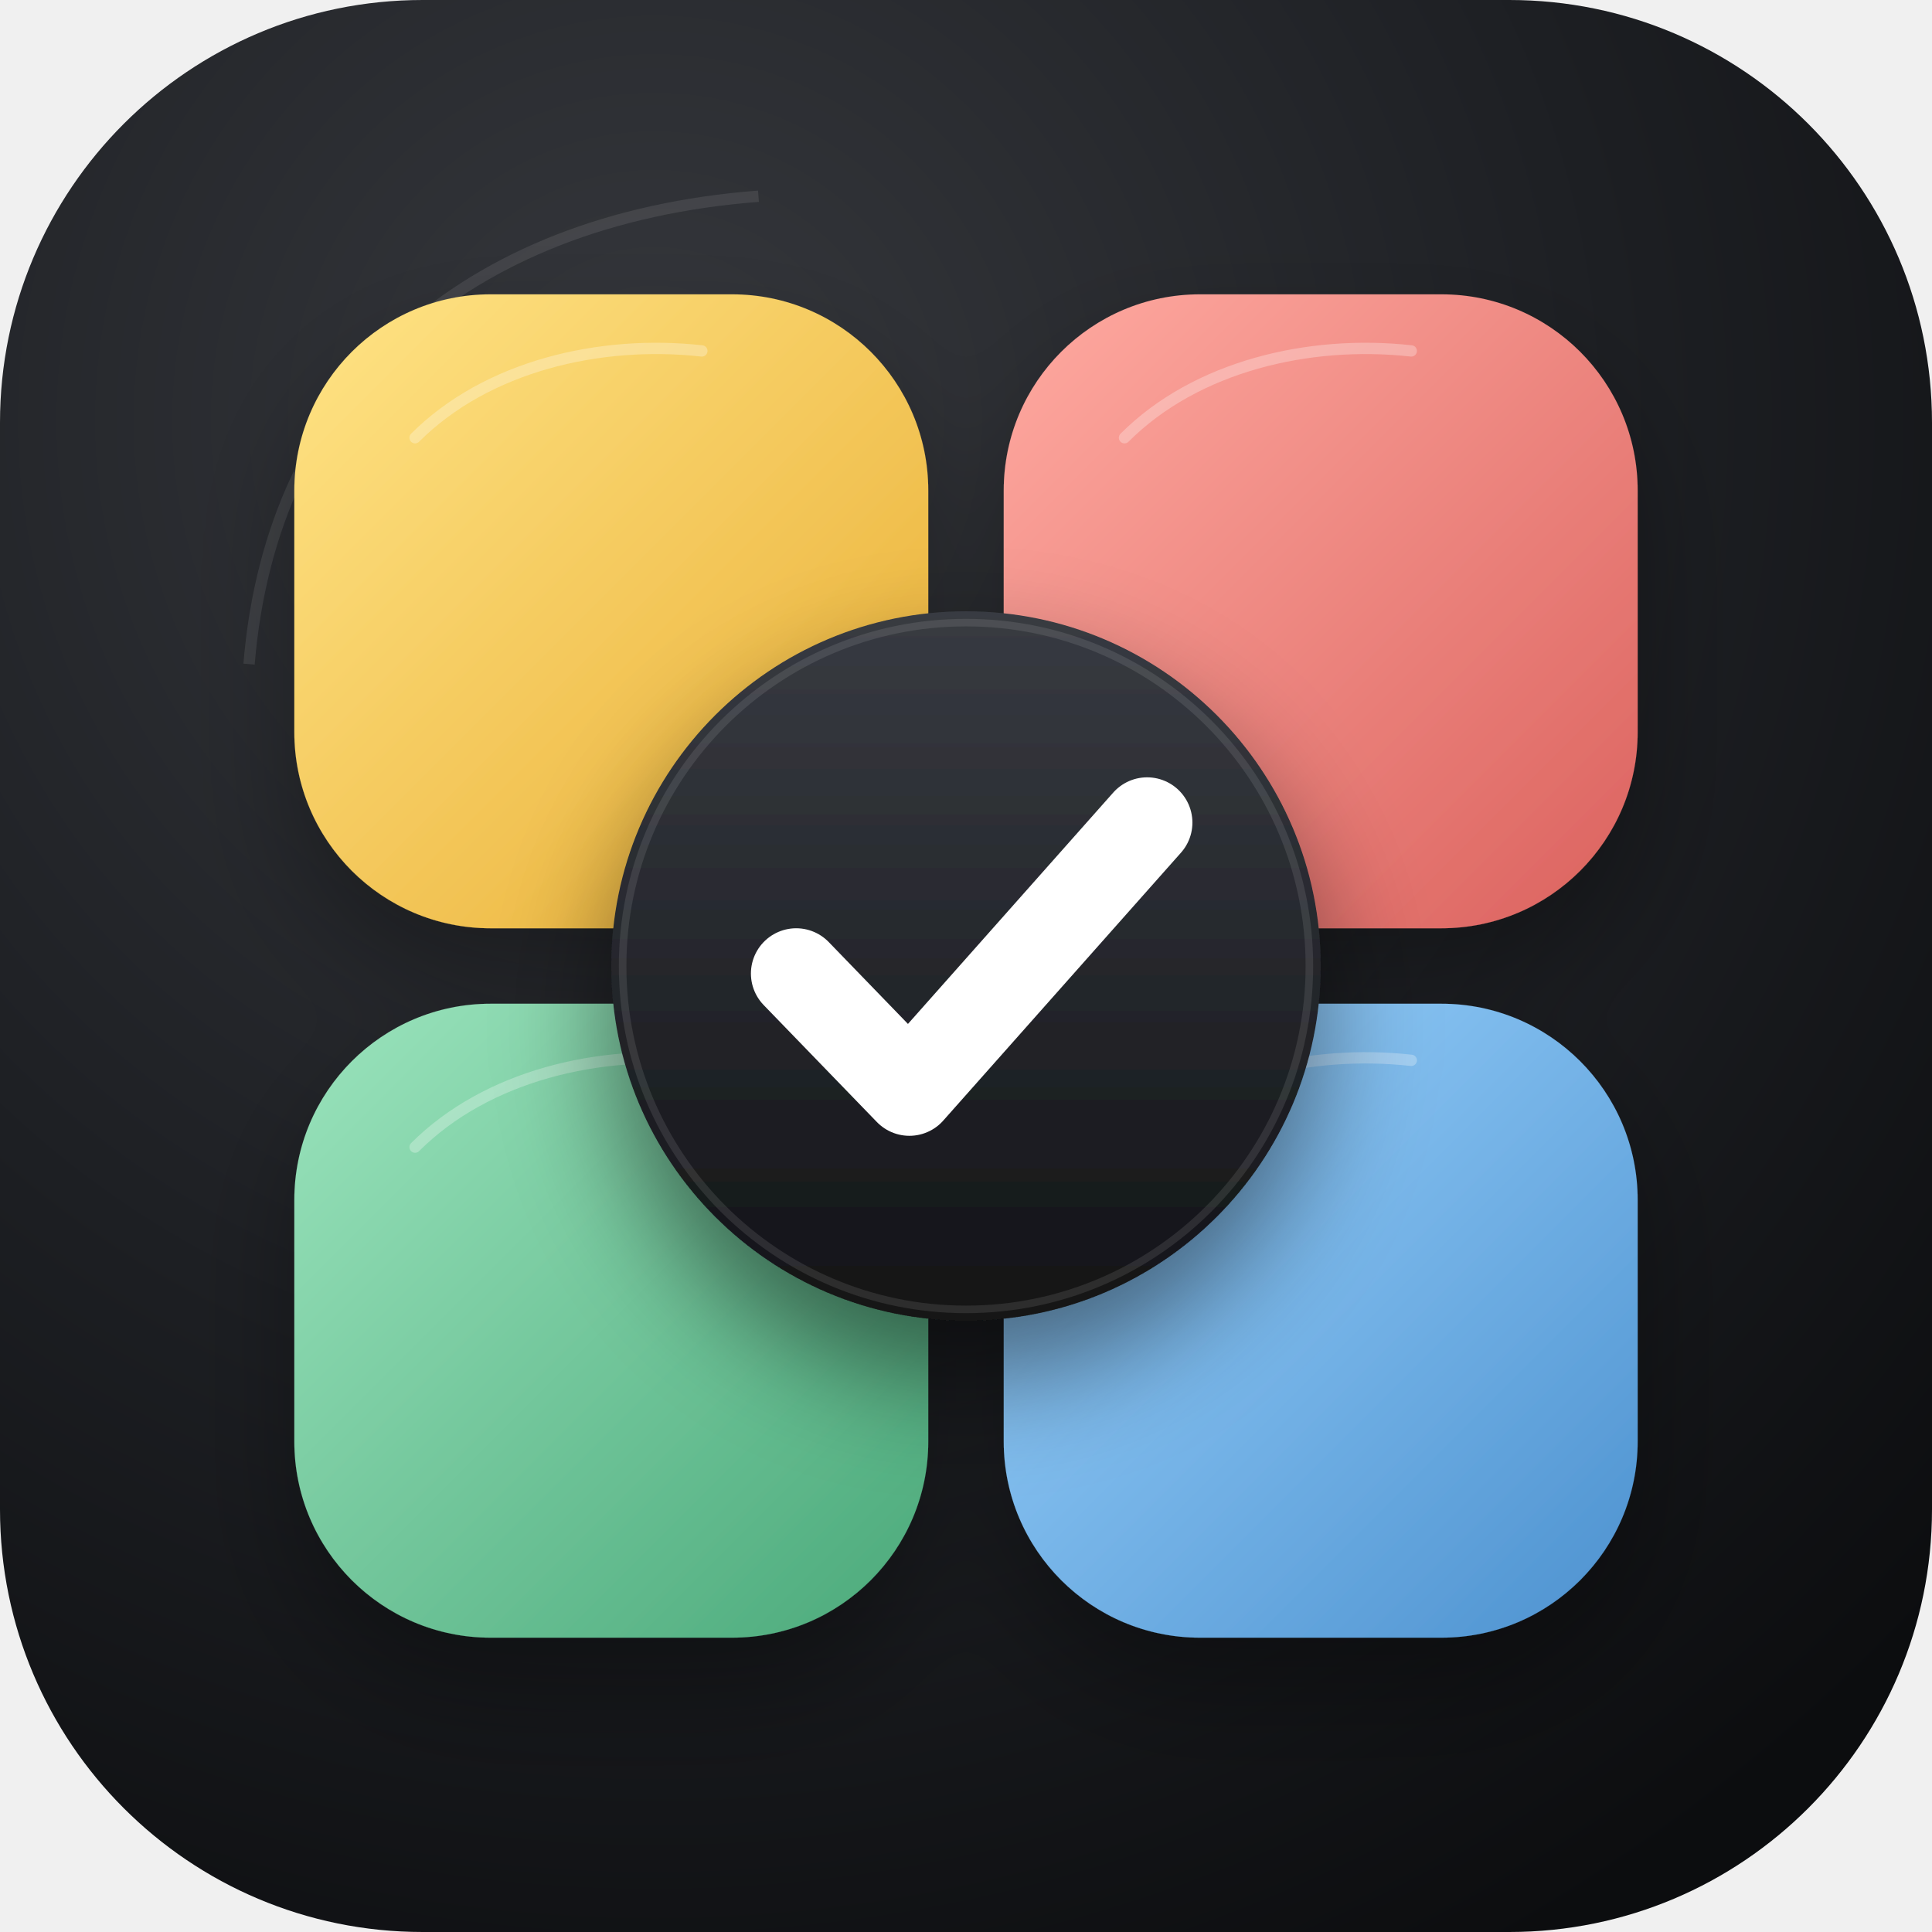
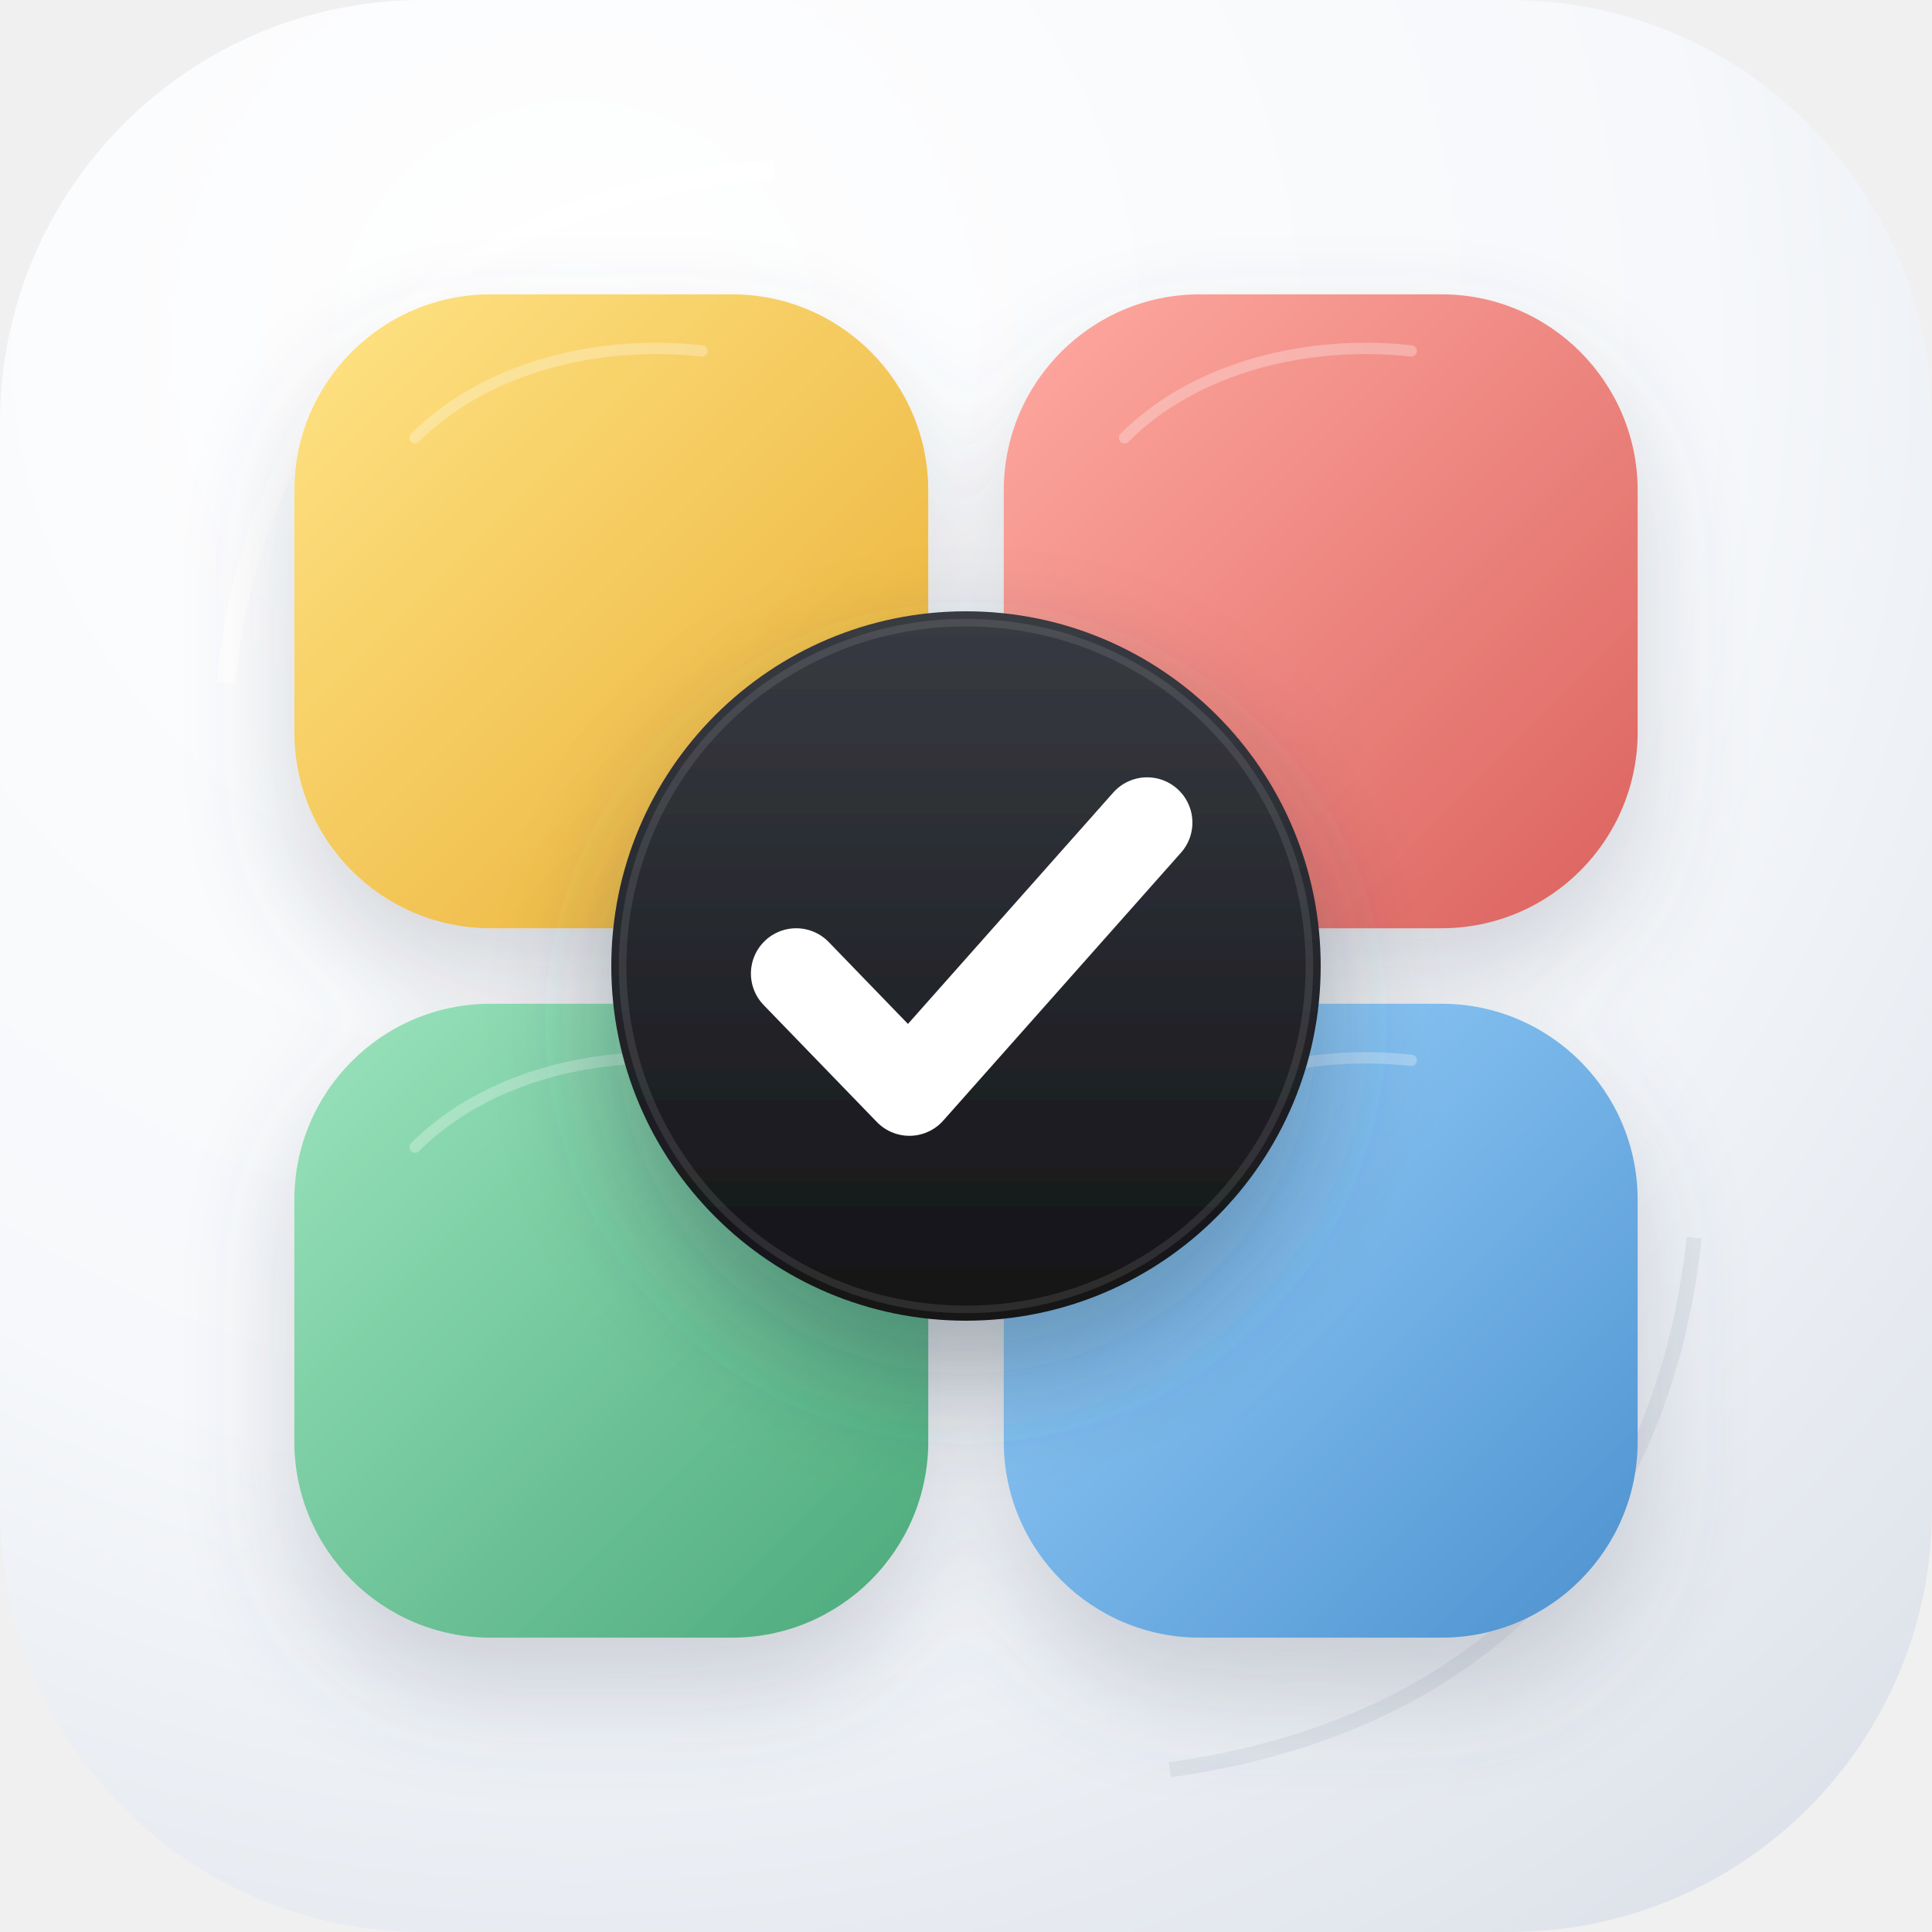
<svg xmlns="http://www.w3.org/2000/svg" viewBox="0 0 512 512">
  <defs>
-     <radialGradient id="bg" cx="34%" cy="22%" r="90%">
-       <stop offset="0" stop-color="#36383d" />
-       <stop offset="0.55" stop-color="#1d1f23" />
-       <stop offset="1" stop-color="#0c0d0f" />
+     <radialGradient id="bg" cx="30%" cy="18%" r="100%">
+       <stop offset="0" stop-color="#ffffff" />
+       <stop offset="0.58" stop-color="#f6f8fb" />
+       <stop offset="1" stop-color="#dde2ea" />
    </radialGradient>
    <linearGradient id="gold" x1="0" y1="0" x2="1" y2="1">
      <stop stop-color="#ffe486" />
      <stop offset="1" stop-color="#e9ad32" />
    </linearGradient>
    <linearGradient id="coral" x1="0" y1="0" x2="1" y2="1">
      <stop stop-color="#ffaaa1" />
      <stop offset="1" stop-color="#db625e" />
    </linearGradient>
    <linearGradient id="mint" x1="0" y1="0" x2="1" y2="1">
      <stop stop-color="#9be4bd" />
      <stop offset="1" stop-color="#4aa97a" />
    </linearGradient>
    <linearGradient id="sky" x1="0" y1="0" x2="1" y2="1">
      <stop stop-color="#9dd5ff" />
      <stop offset="1" stop-color="#4c91cf" />
    </linearGradient>
    <linearGradient id="core" x1="0" y1="0" x2="0" y2="1">
      <stop stop-color="#383b42" />
      <stop offset="1" stop-color="#121316" />
    </linearGradient>
    <filter id="tileShadow" x="-30%" y="-30%" width="160%" height="180%">
-       <feDropShadow dx="0" dy="14" stdDeviation="14" flood-color="#000" flood-opacity=".32" />
+       <feDropShadow dx="0" dy="14" stdDeviation="14" flood-color="#556171" flood-opacity=".24" />
    </filter>
    <filter id="coreShadow" x="-35%" y="-35%" width="170%" height="190%">
-       <feDropShadow dx="0" dy="15" stdDeviation="15" flood-color="#000" flood-opacity=".48" />
+       <feDropShadow dx="0" dy="15" stdDeviation="15" flood-color="#344050" flood-opacity=".36" />
    </filter>
  </defs>
  <rect width="512" height="512" rx="112" fill="url(#bg)" />
-   <path d="M66 176C72 103 123 58 201 52" fill="none" stroke="#fff" stroke-opacity=".09" stroke-width="3" />
+   <path d="M60 181C67 102 122 51 205 45" fill="none" stroke="#fff" stroke-opacity=".9" stroke-width="5" />
+   <path d="M449 328C440 410 389 458 310 469" fill="none" stroke="#aeb7c4" stroke-opacity=".22" stroke-width="4" />
  <g filter="url(#tileShadow)">
    <rect x="78" y="78" width="168" height="168" rx="52" fill="url(#gold)" />
    <rect x="266" y="78" width="168" height="168" rx="52" fill="url(#coral)" />
    <rect x="78" y="266" width="168" height="168" rx="52" fill="url(#mint)" />
    <rect x="266" y="266" width="168" height="168" rx="52" fill="url(#sky)" />
  </g>
  <g fill="none" stroke="#fff" stroke-linecap="round" opacity=".28" stroke-width="3">
    <path d="M110 116c19-19 49-26 76-23" />
    <path d="M298 116c19-19 49-26 76-23" />
    <path d="M110 304c19-19 49-26 76-23" />
    <path d="M298 304c19-19 49-26 76-23" />
  </g>
  <circle cx="256" cy="256" r="94" fill="url(#core)" filter="url(#coreShadow)" />
  <circle cx="256" cy="256" r="91" fill="none" stroke="#fff" stroke-opacity=".1" stroke-width="2" />
  <path d="m211 258 30 31 63-71" fill="none" stroke="#fff" stroke-linecap="round" stroke-linejoin="round" stroke-width="24" />
</svg>
